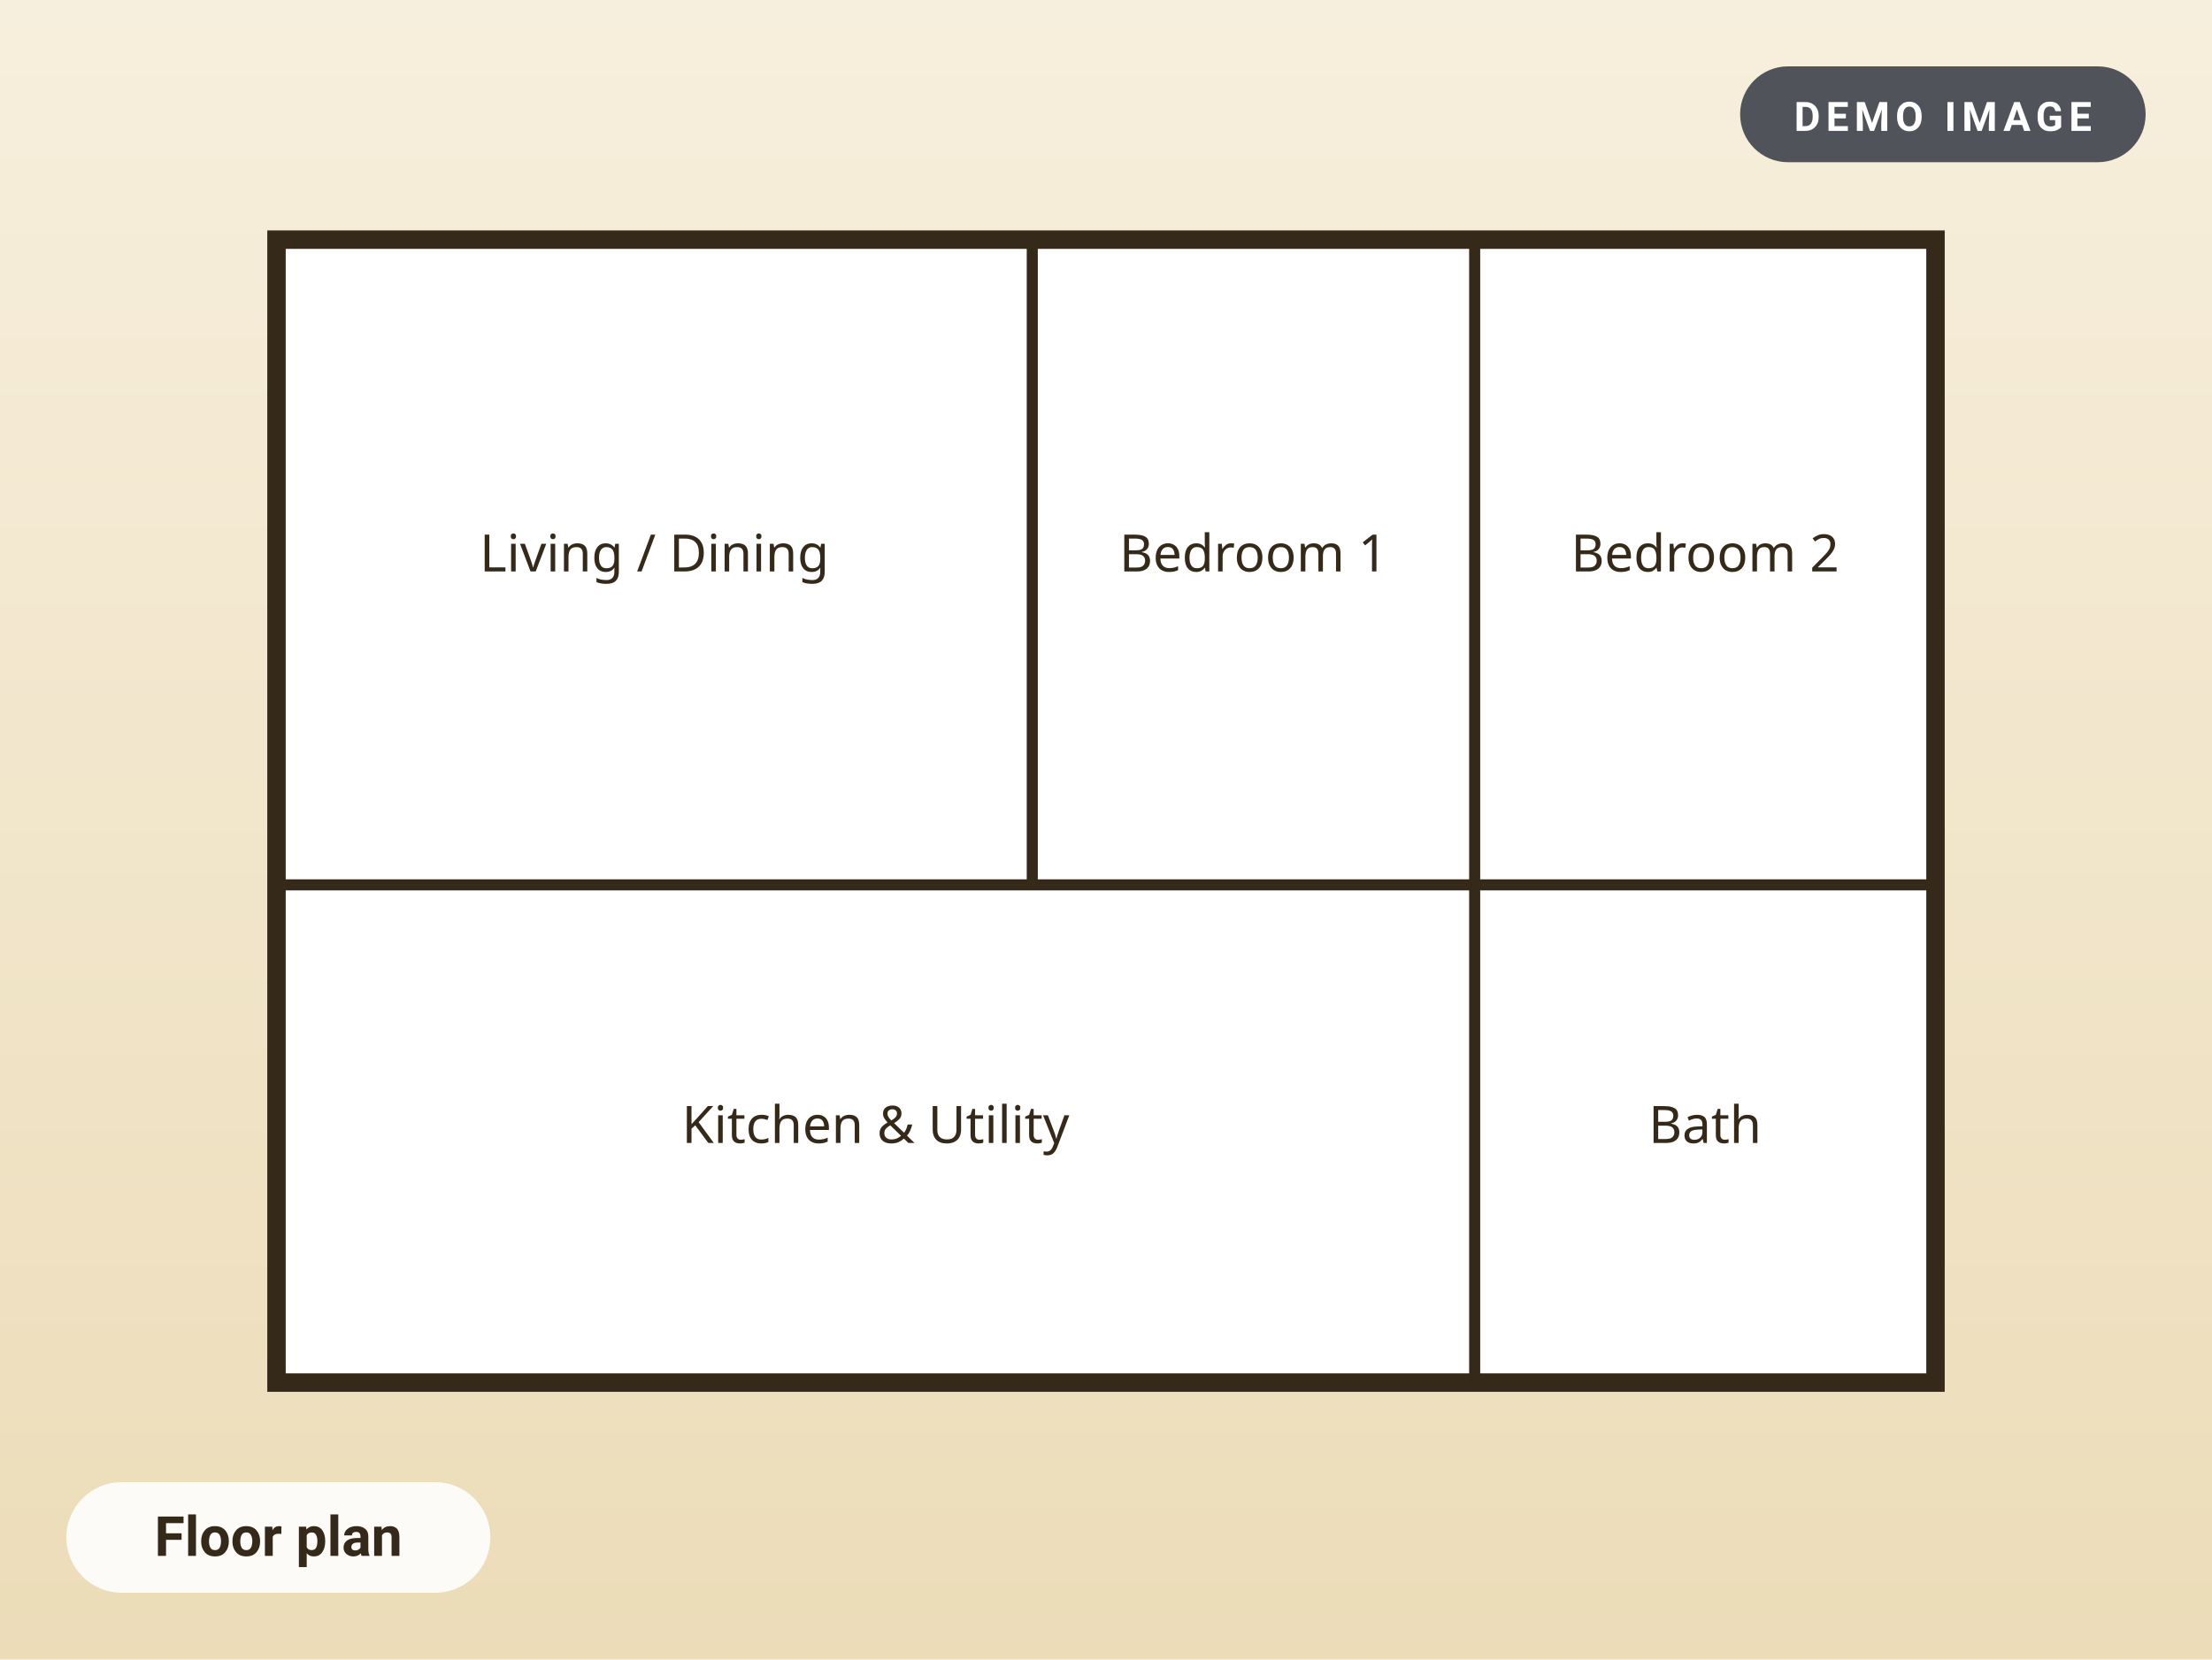
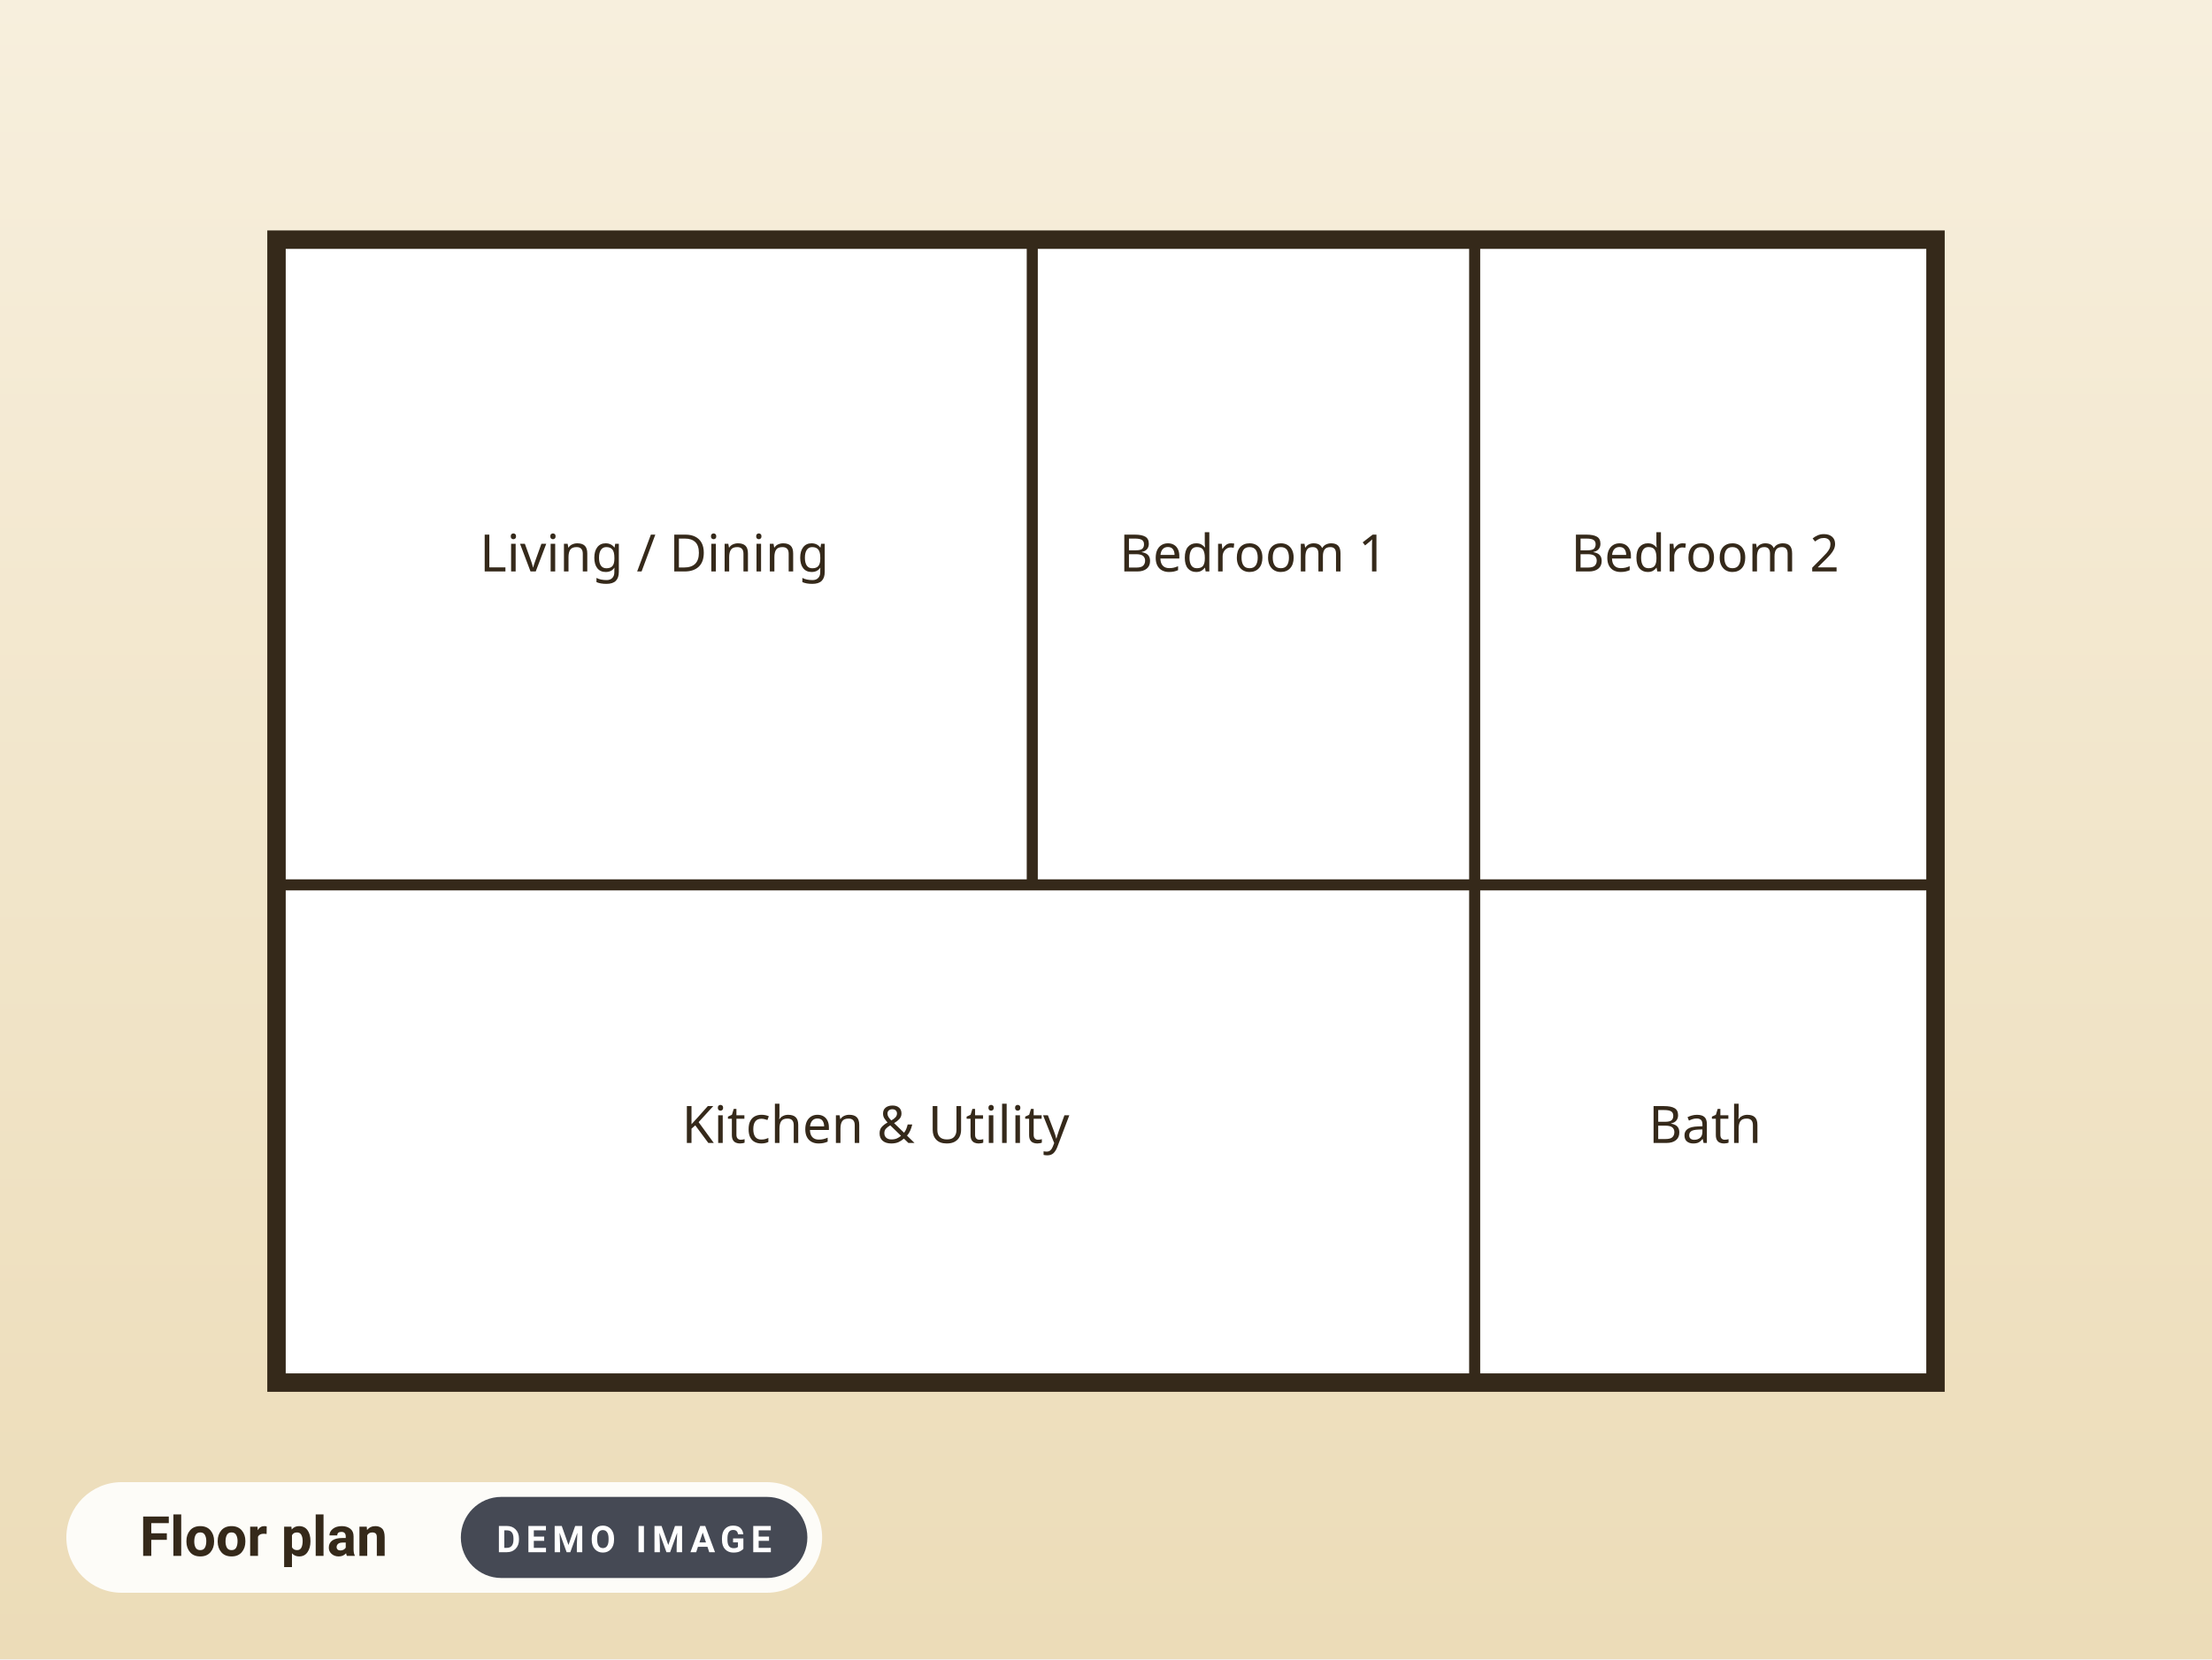
<svg xmlns="http://www.w3.org/2000/svg" viewBox="0 0 1200 900" width="1200" height="900" role="img" aria-label="Floor plan (demo image)">
  <defs>
    <linearGradient id="bg" x1="0" y1="0" x2="0" y2="1">
      <stop offset="0" stop-color="#f7efdd" />
      <stop offset="1" stop-color="#ecdcb8" />
    </linearGradient>
  </defs>
  <rect width="1200" height="900" fill="url(#bg)" />
  <rect x="150" y="130" width="900" height="620" fill="#ffffff" stroke="#35291a" stroke-width="10" />
  <line x1="560" y1="130" x2="560" y2="480" stroke="#35291a" stroke-width="6" />
  <line x1="150" y1="480" x2="1050" y2="480" stroke="#35291a" stroke-width="6" />
  <line x1="800" y1="480" x2="800" y2="750" stroke="#35291a" stroke-width="6" />
  <line x1="800" y1="130" x2="800" y2="480" stroke="#35291a" stroke-width="6" />
  <g font-family="system-ui, sans-serif" font-size="28" fill="#35291a" text-anchor="middle">
    <text x="355" y="310">Living / Dining</text>
    <text x="680" y="310">Bedroom 1</text>
    <text x="925" y="310">Bedroom 2</text>
    <text x="475" y="620">Kitchen &amp; Utility</text>
    <text x="925" y="620">Bath</text>
  </g>
  <g font-family="system-ui, -apple-system, Segoe UI, Roboto, sans-serif">
-     <rect x="36" y="804" width="230" height="60" rx="30" fill="#ffffff" fill-opacity="0.88" />
-     <text x="151" y="844" text-anchor="middle" font-size="30" font-weight="600" fill="#35291a">Floor plan</text>
-     <rect x="944" y="36" width="220" height="52" rx="26" fill="#111827" fill-opacity="0.72" />
-     <text x="1054" y="71" text-anchor="middle" font-size="22" font-weight="700" letter-spacing="3" fill="#ffffff">DEMO IMAGE</text>
+     <rect x="36" y="804" width="410" height="60" rx="30" fill="#ffffff" fill-opacity="0.9" />
+     <text x="143" y="844" text-anchor="middle" font-size="30" font-weight="600" fill="#35291a">Floor plan</text>
+     <rect x="250" y="812" width="188" height="44" rx="22" fill="#111827" fill-opacity="0.78" />
+     <text x="344" y="842" text-anchor="middle" font-size="20" font-weight="700" letter-spacing="3" fill="#ffffff">DEMO IMAGE</text>
  </g>
</svg>
